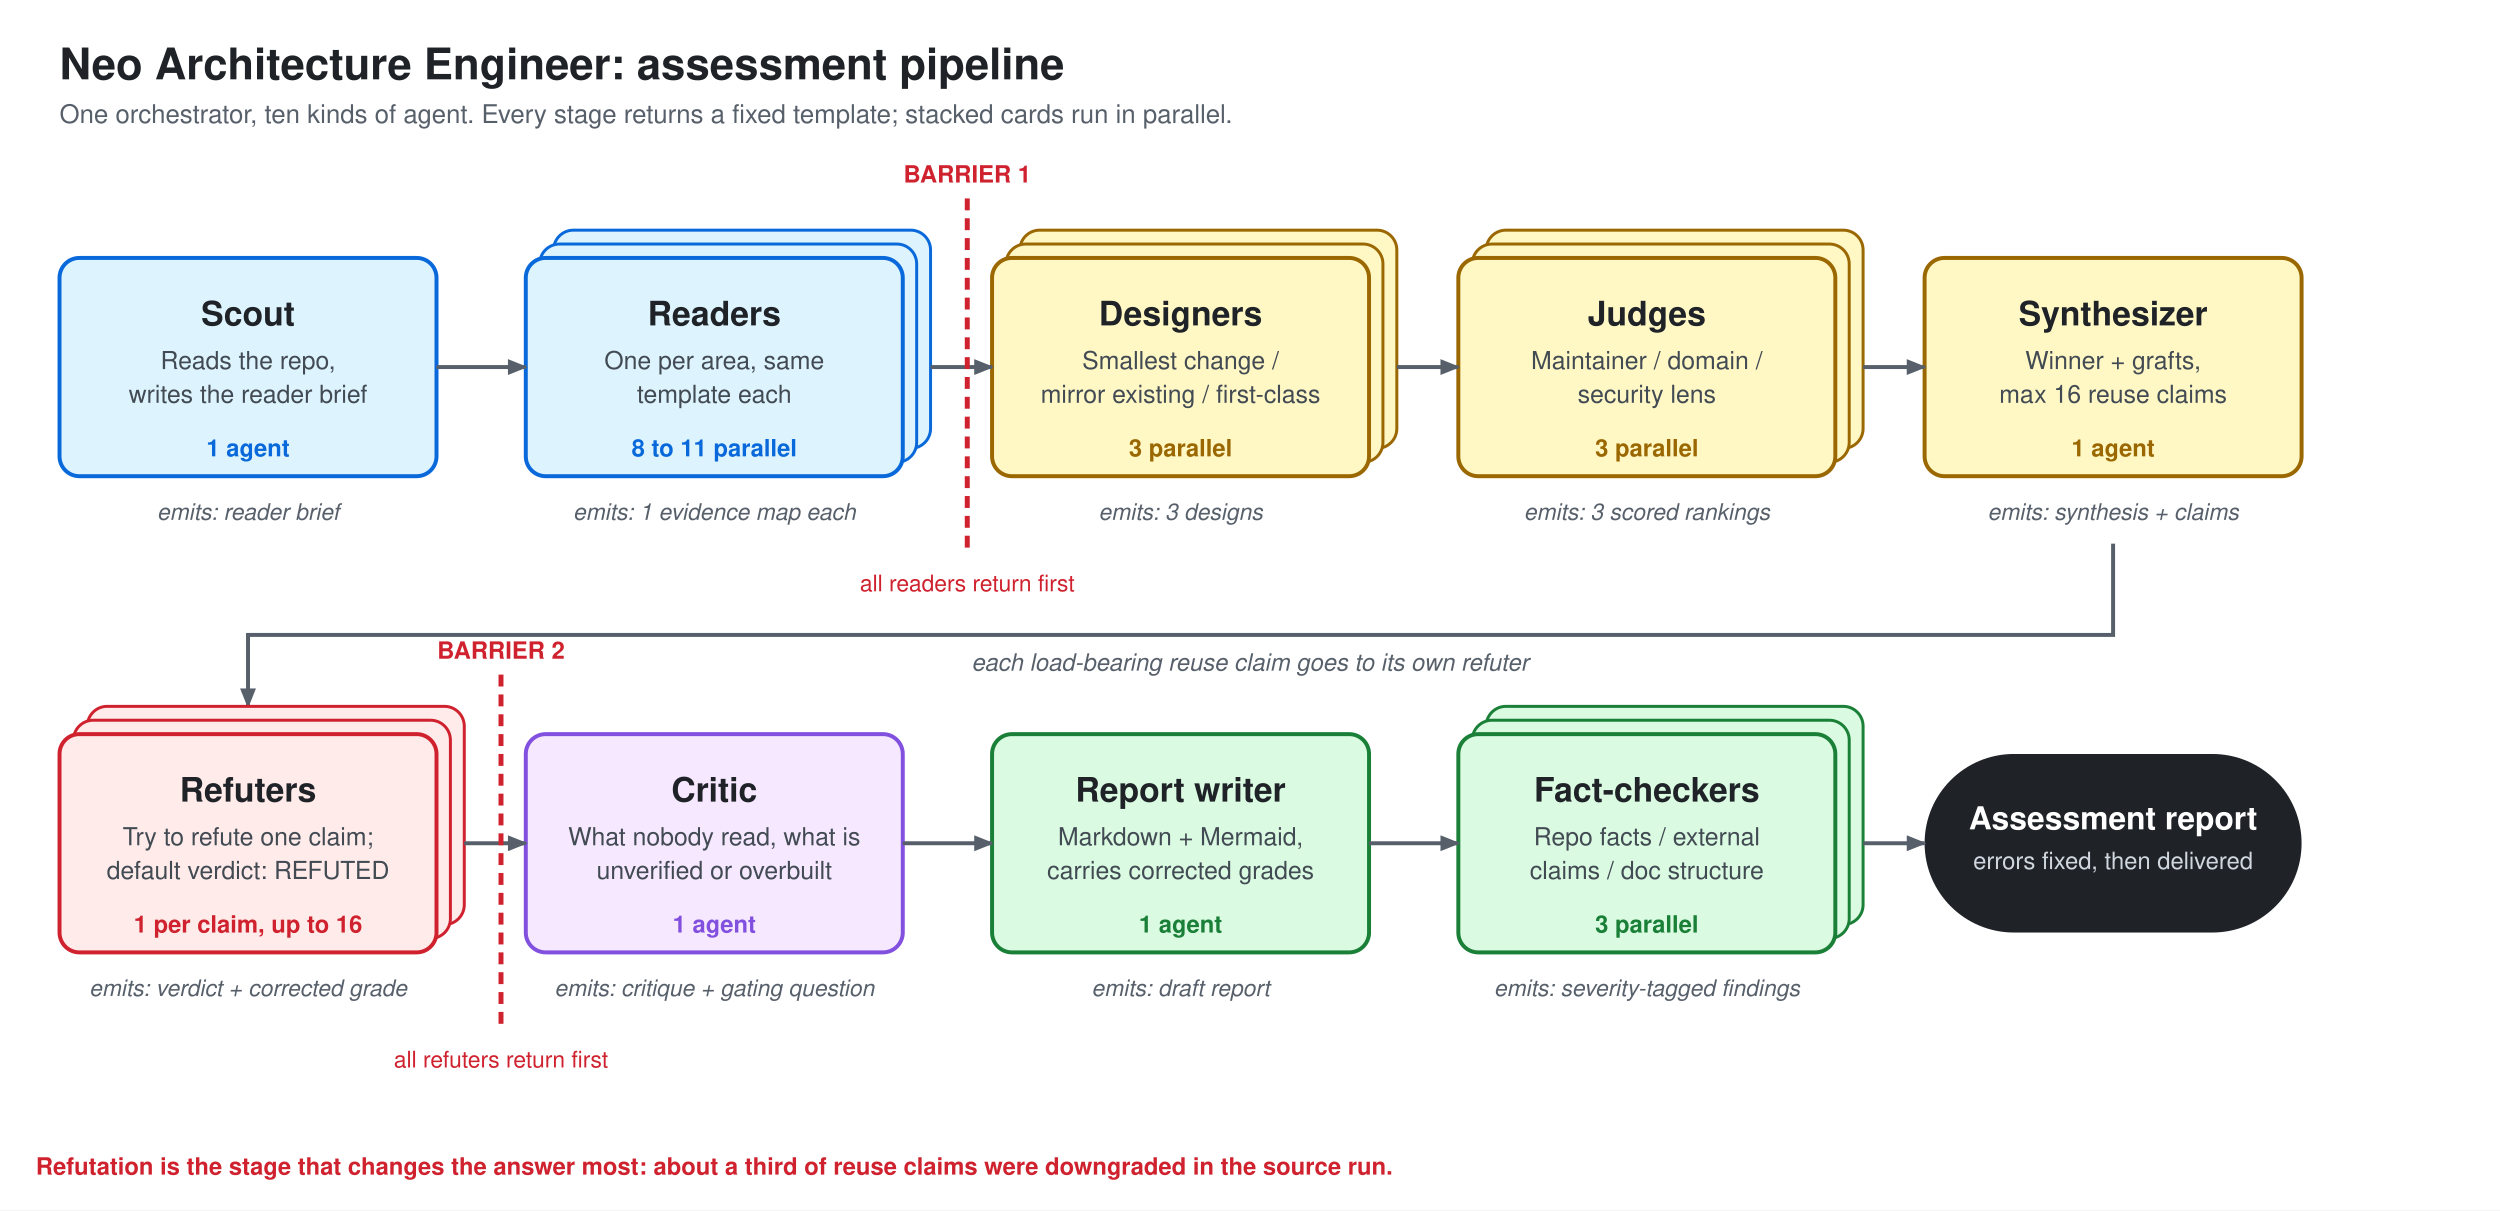
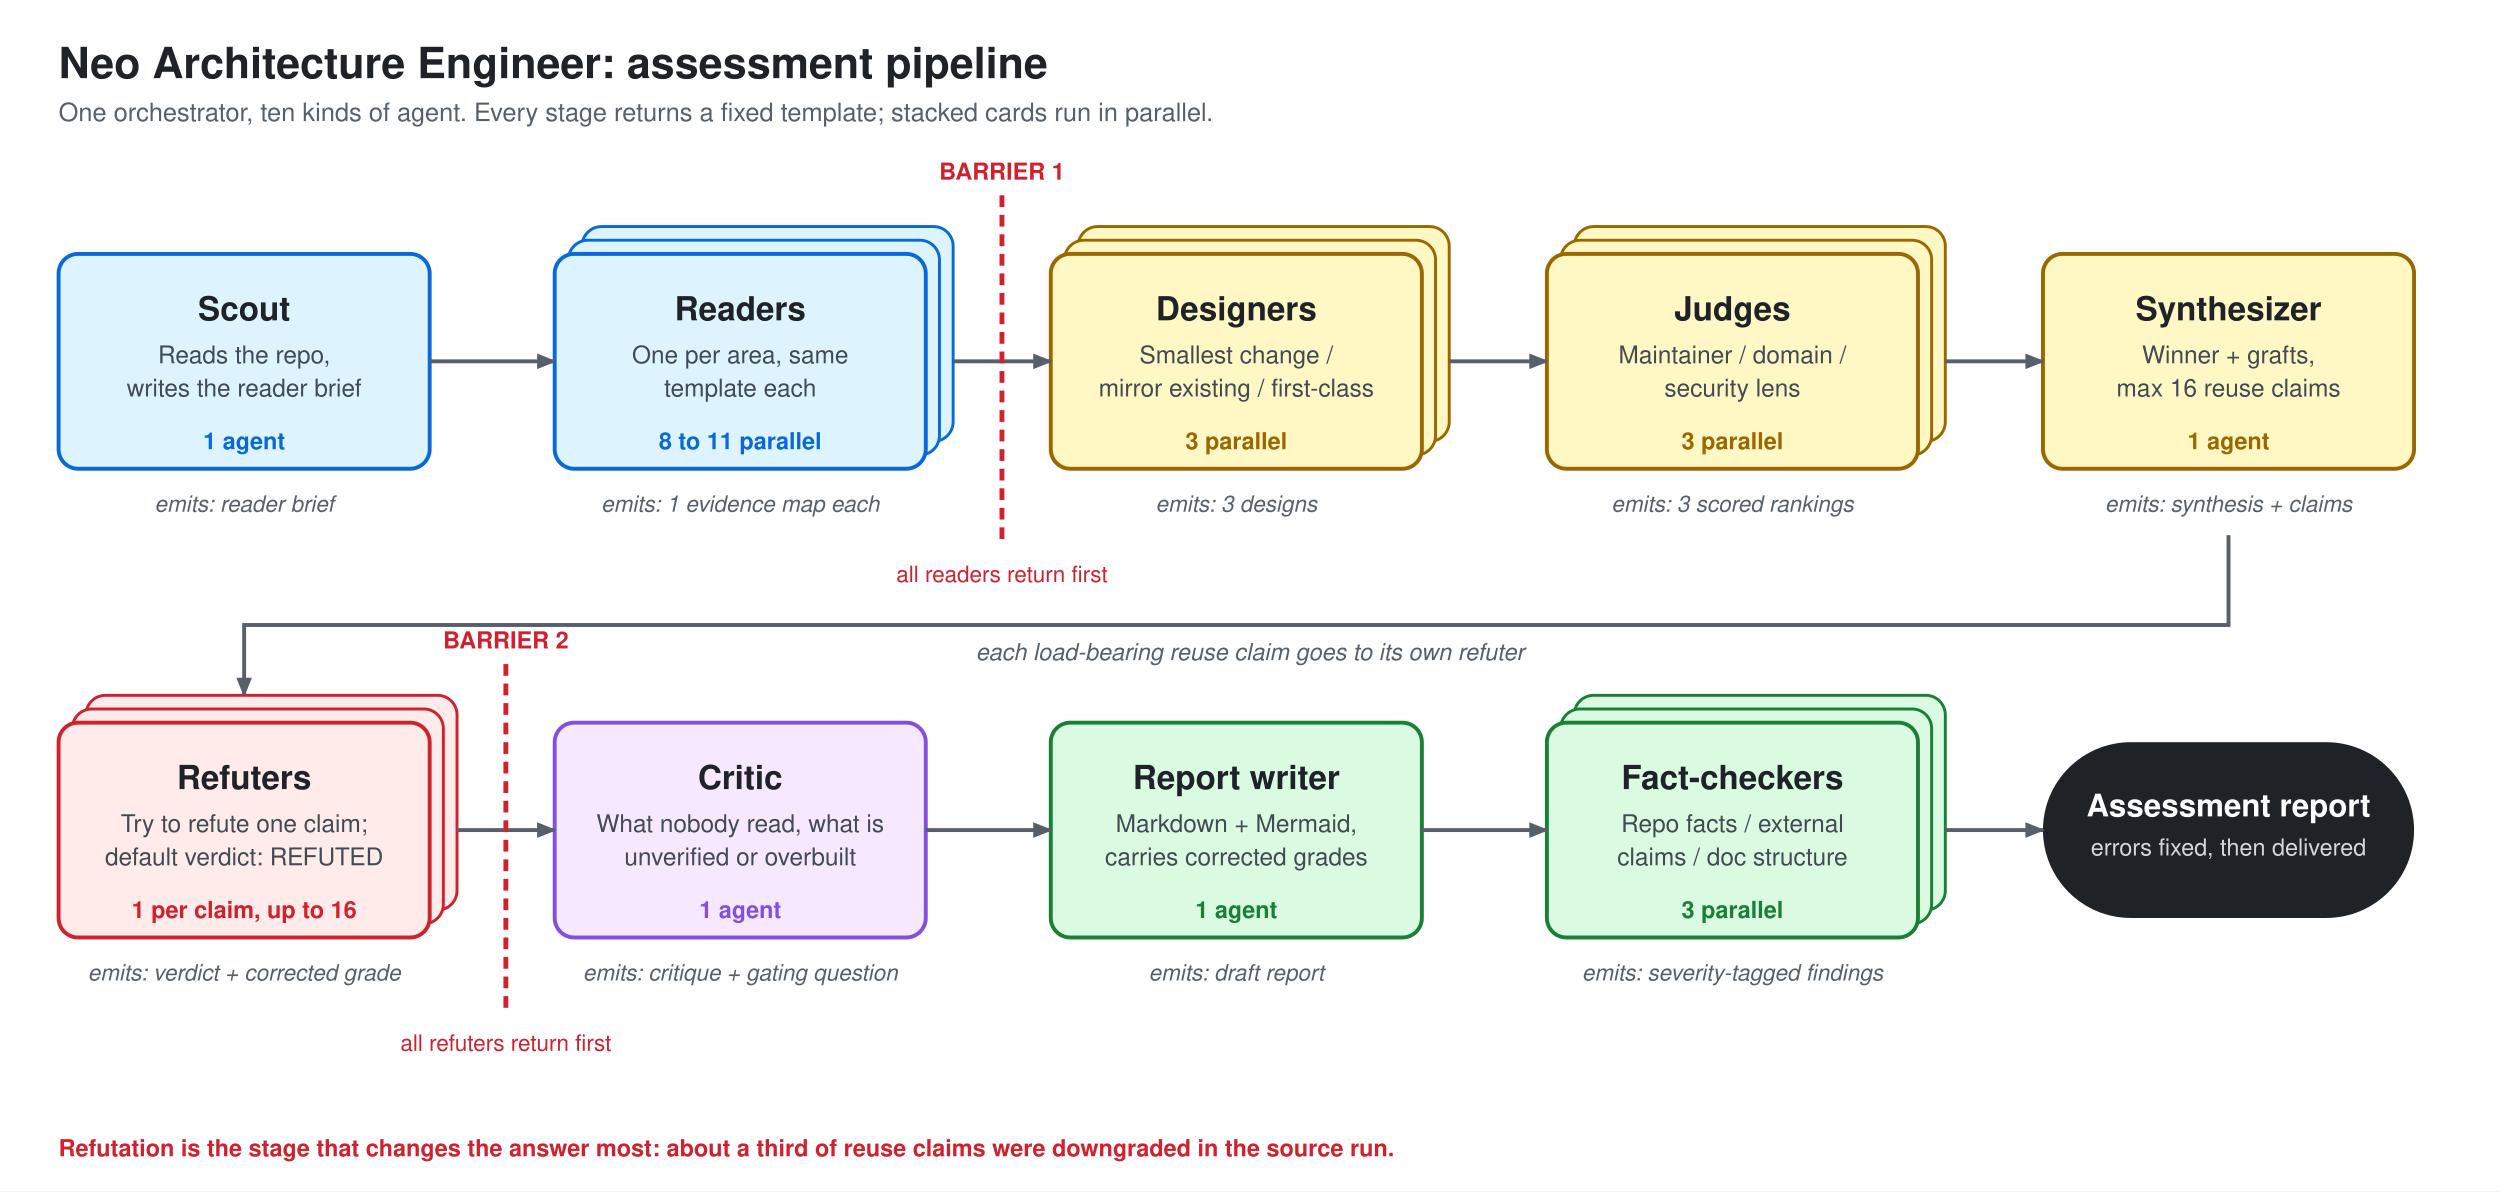
- <svg xmlns="http://www.w3.org/2000/svg" viewBox="0 0 1260 610" width="1260" height="610" font-family="-apple-system,Segoe UI,Helvetica,Arial,sans-serif">
+ <svg xmlns="http://www.w3.org/2000/svg" viewBox="0 0 1280 610" width="1280" height="610" font-family="-apple-system,Segoe UI,Helvetica,Arial,sans-serif">
  <defs>
    <marker id="ar" markerUnits="userSpaceOnUse" markerWidth="11" markerHeight="9" refX="9" refY="4" orient="auto">
      <path d="M0,0 L10,4 L0,8 z" fill="#57606a" />
    </marker>
  </defs>
-   <rect width="1260" height="610" fill="#ffffff" />
+   <rect width="1280" height="610" fill="#ffffff" />
  <text x="30" y="40" font-size="22" font-weight="700" fill="#1f2328">Neo Architecture Engineer: assessment pipeline</text>
  <text x="30" y="62" font-size="13" fill="#57606a">One orchestrator, ten kinds of agent. Every stage returns a fixed template; stacked cards run in parallel.</text>
  <rect x="30" y="130" width="190" height="110" rx="10" fill="#ddf4ff" stroke="#0969da" stroke-width="2" />
  <text x="125.0" y="164" text-anchor="middle" font-size="17" font-weight="700" fill="#1f2328">Scout</text>
  <text x="125.0" y="186" text-anchor="middle" font-size="12.5" fill="#424a53">Reads the repo,</text>
  <text x="125.0" y="203" text-anchor="middle" font-size="12.5" fill="#424a53">writes the reader brief</text>
  <text x="125.0" y="230" text-anchor="middle" font-size="12" font-weight="700" fill="#0969da">1 agent</text>
-   <rect x="279" y="116" width="190" height="110" rx="10" fill="#ddf4ff" stroke="#0969da" stroke-width="1.5" />
-   <rect x="272" y="123" width="190" height="110" rx="10" fill="#ddf4ff" stroke="#0969da" stroke-width="1.5" />
-   <rect x="265" y="130" width="190" height="110" rx="10" fill="#ddf4ff" stroke="#0969da" stroke-width="2" />
-   <text x="360.0" y="164" text-anchor="middle" font-size="17" font-weight="700" fill="#1f2328">Readers</text>
-   <text x="360.0" y="186" text-anchor="middle" font-size="12.5" fill="#424a53">One per area, same</text>
-   <text x="360.0" y="203" text-anchor="middle" font-size="12.5" fill="#424a53">template each</text>
-   <text x="360.0" y="230" text-anchor="middle" font-size="12" font-weight="700" fill="#0969da">8 to 11 parallel</text>
-   <rect x="514" y="116" width="190" height="110" rx="10" fill="#fff8c5" stroke="#9a6700" stroke-width="1.5" />
-   <rect x="507" y="123" width="190" height="110" rx="10" fill="#fff8c5" stroke="#9a6700" stroke-width="1.5" />
-   <rect x="500" y="130" width="190" height="110" rx="10" fill="#fff8c5" stroke="#9a6700" stroke-width="2" />
-   <text x="595.0" y="164" text-anchor="middle" font-size="17" font-weight="700" fill="#1f2328">Designers</text>
-   <text x="595.0" y="186" text-anchor="middle" font-size="12.5" fill="#424a53">Smallest change /</text>
-   <text x="595.0" y="203" text-anchor="middle" font-size="12.5" fill="#424a53">mirror existing / first-class</text>
-   <text x="595.0" y="230" text-anchor="middle" font-size="12" font-weight="700" fill="#9a6700">3 parallel</text>
-   <rect x="749" y="116" width="190" height="110" rx="10" fill="#fff8c5" stroke="#9a6700" stroke-width="1.5" />
-   <rect x="742" y="123" width="190" height="110" rx="10" fill="#fff8c5" stroke="#9a6700" stroke-width="1.5" />
-   <rect x="735" y="130" width="190" height="110" rx="10" fill="#fff8c5" stroke="#9a6700" stroke-width="2" />
-   <text x="830.0" y="164" text-anchor="middle" font-size="17" font-weight="700" fill="#1f2328">Judges</text>
-   <text x="830.0" y="186" text-anchor="middle" font-size="12.5" fill="#424a53">Maintainer / domain /</text>
-   <text x="830.0" y="203" text-anchor="middle" font-size="12.5" fill="#424a53">security lens</text>
-   <text x="830.0" y="230" text-anchor="middle" font-size="12" font-weight="700" fill="#9a6700">3 parallel</text>
-   <rect x="970" y="130" width="190" height="110" rx="10" fill="#fff8c5" stroke="#9a6700" stroke-width="2" />
-   <text x="1065.0" y="164" text-anchor="middle" font-size="17" font-weight="700" fill="#1f2328">Synthesizer</text>
-   <text x="1065.0" y="186" text-anchor="middle" font-size="12.5" fill="#424a53">Winner + grafts,</text>
-   <text x="1065.0" y="203" text-anchor="middle" font-size="12.5" fill="#424a53">max 16 reuse claims</text>
-   <text x="1065.0" y="230" text-anchor="middle" font-size="12" font-weight="700" fill="#9a6700">1 agent</text>
-   <line x1="220" y1="185.0" x2="265" y2="185.0" stroke="#57606a" stroke-width="2" marker-end="url(#ar)" />
-   <line x1="469" y1="185.0" x2="500" y2="185.0" stroke="#57606a" stroke-width="2" marker-end="url(#ar)" />
-   <line x1="704" y1="185.0" x2="735" y2="185.0" stroke="#57606a" stroke-width="2" marker-end="url(#ar)" />
-   <line x1="939" y1="185.0" x2="970" y2="185.0" stroke="#57606a" stroke-width="2" marker-end="url(#ar)" />
+   <rect x="298" y="116" width="190" height="110" rx="10" fill="#ddf4ff" stroke="#0969da" stroke-width="1.5" />
+   <rect x="291" y="123" width="190" height="110" rx="10" fill="#ddf4ff" stroke="#0969da" stroke-width="1.5" />
+   <rect x="284" y="130" width="190" height="110" rx="10" fill="#ddf4ff" stroke="#0969da" stroke-width="2" />
+   <text x="379.0" y="164" text-anchor="middle" font-size="17" font-weight="700" fill="#1f2328">Readers</text>
+   <text x="379.0" y="186" text-anchor="middle" font-size="12.5" fill="#424a53">One per area, same</text>
+   <text x="379.0" y="203" text-anchor="middle" font-size="12.5" fill="#424a53">template each</text>
+   <text x="379.0" y="230" text-anchor="middle" font-size="12" font-weight="700" fill="#0969da">8 to 11 parallel</text>
+   <rect x="552" y="116" width="190" height="110" rx="10" fill="#fff8c5" stroke="#9a6700" stroke-width="1.5" />
+   <rect x="545" y="123" width="190" height="110" rx="10" fill="#fff8c5" stroke="#9a6700" stroke-width="1.5" />
+   <rect x="538" y="130" width="190" height="110" rx="10" fill="#fff8c5" stroke="#9a6700" stroke-width="2" />
+   <text x="633.0" y="164" text-anchor="middle" font-size="17" font-weight="700" fill="#1f2328">Designers</text>
+   <text x="633.0" y="186" text-anchor="middle" font-size="12.5" fill="#424a53">Smallest change /</text>
+   <text x="633.0" y="203" text-anchor="middle" font-size="12.5" fill="#424a53">mirror existing / first-class</text>
+   <text x="633.0" y="230" text-anchor="middle" font-size="12" font-weight="700" fill="#9a6700">3 parallel</text>
+   <rect x="806" y="116" width="190" height="110" rx="10" fill="#fff8c5" stroke="#9a6700" stroke-width="1.5" />
+   <rect x="799" y="123" width="190" height="110" rx="10" fill="#fff8c5" stroke="#9a6700" stroke-width="1.5" />
+   <rect x="792" y="130" width="190" height="110" rx="10" fill="#fff8c5" stroke="#9a6700" stroke-width="2" />
+   <text x="887.0" y="164" text-anchor="middle" font-size="17" font-weight="700" fill="#1f2328">Judges</text>
+   <text x="887.0" y="186" text-anchor="middle" font-size="12.5" fill="#424a53">Maintainer / domain /</text>
+   <text x="887.0" y="203" text-anchor="middle" font-size="12.5" fill="#424a53">security lens</text>
+   <text x="887.0" y="230" text-anchor="middle" font-size="12" font-weight="700" fill="#9a6700">3 parallel</text>
+   <rect x="1046" y="130" width="190" height="110" rx="10" fill="#fff8c5" stroke="#9a6700" stroke-width="2" />
+   <text x="1141.0" y="164" text-anchor="middle" font-size="17" font-weight="700" fill="#1f2328">Synthesizer</text>
+   <text x="1141.0" y="186" text-anchor="middle" font-size="12.5" fill="#424a53">Winner + grafts,</text>
+   <text x="1141.0" y="203" text-anchor="middle" font-size="12.5" fill="#424a53">max 16 reuse claims</text>
+   <text x="1141.0" y="230" text-anchor="middle" font-size="12" font-weight="700" fill="#9a6700">1 agent</text>
+   <line x1="220" y1="185.0" x2="284" y2="185.0" stroke="#57606a" stroke-width="2" marker-end="url(#ar)" />
+   <line x1="488" y1="185.0" x2="538" y2="185.0" stroke="#57606a" stroke-width="2" marker-end="url(#ar)" />
+   <line x1="742" y1="185.0" x2="792" y2="185.0" stroke="#57606a" stroke-width="2" marker-end="url(#ar)" />
+   <line x1="996" y1="185.0" x2="1046" y2="185.0" stroke="#57606a" stroke-width="2" marker-end="url(#ar)" />
  <text x="125.0" y="262" text-anchor="middle" font-size="11.5" fill="#57606a" font-style="italic">emits: reader brief</text>
-   <text x="360.0" y="262" text-anchor="middle" font-size="11.5" fill="#57606a" font-style="italic">emits: 1 evidence map each</text>
-   <text x="595.0" y="262" text-anchor="middle" font-size="11.5" fill="#57606a" font-style="italic">emits: 3 designs</text>
-   <text x="830.0" y="262" text-anchor="middle" font-size="11.5" fill="#57606a" font-style="italic">emits: 3 scored rankings</text>
-   <text x="1065.0" y="262" text-anchor="middle" font-size="11.5" fill="#57606a" font-style="italic">emits: synthesis + claims</text>
-   <line x1="487.5" y1="100" x2="487.5" y2="280" stroke="#cf222e" stroke-width="2.5" stroke-dasharray="6 4" />
-   <text x="487.5" y="92" text-anchor="middle" font-size="12" font-weight="700" fill="#cf222e">BARRIER 1</text>
-   <text x="487.5" y="298" text-anchor="middle" font-size="11.5" fill="#cf222e">all readers return first</text>
-   <path d="M1065.0,274 V320 H125.0 V356" fill="none" stroke="#57606a" stroke-width="2" marker-end="url(#ar)" />
-   <text x="630.0" y="338" text-anchor="middle" font-size="12" fill="#57606a" font-style="italic">each load-bearing reuse claim goes to its own refuter</text>
+   <text x="379.0" y="262" text-anchor="middle" font-size="11.5" fill="#57606a" font-style="italic">emits: 1 evidence map each</text>
+   <text x="633.0" y="262" text-anchor="middle" font-size="11.5" fill="#57606a" font-style="italic">emits: 3 designs</text>
+   <text x="887.0" y="262" text-anchor="middle" font-size="11.5" fill="#57606a" font-style="italic">emits: 3 scored rankings</text>
+   <text x="1141.0" y="262" text-anchor="middle" font-size="11.5" fill="#57606a" font-style="italic">emits: synthesis + claims</text>
+   <line x1="513.0" y1="100" x2="513.0" y2="280" stroke="#cf222e" stroke-width="2.5" stroke-dasharray="6 4" />
+   <text x="513.0" y="92" text-anchor="middle" font-size="12" font-weight="700" fill="#cf222e">BARRIER 1</text>
+   <text x="513.0" y="298" text-anchor="middle" font-size="11.5" fill="#cf222e">all readers return first</text>
+   <path d="M1141.0,274 V320 H125.0 V356" fill="none" stroke="#57606a" stroke-width="2" marker-end="url(#ar)" />
+   <text x="640.0" y="338" text-anchor="middle" font-size="12" fill="#57606a" font-style="italic">each load-bearing reuse claim goes to its own refuter</text>
  <rect x="44" y="356" width="190" height="110" rx="10" fill="#ffebe9" stroke="#cf222e" stroke-width="1.5" />
  <rect x="37" y="363" width="190" height="110" rx="10" fill="#ffebe9" stroke="#cf222e" stroke-width="1.5" />
  <rect x="30" y="370" width="190" height="110" rx="10" fill="#ffebe9" stroke="#cf222e" stroke-width="2" />
  <text x="125.0" y="404" text-anchor="middle" font-size="17" font-weight="700" fill="#1f2328">Refuters</text>
  <text x="125.0" y="426" text-anchor="middle" font-size="12.5" fill="#424a53">Try to refute one claim;</text>
  <text x="125.0" y="443" text-anchor="middle" font-size="12.5" fill="#424a53">default verdict: REFUTED</text>
  <text x="125.0" y="470" text-anchor="middle" font-size="12" font-weight="700" fill="#cf222e">1 per claim, up to 16</text>
-   <rect x="265" y="370" width="190" height="110" rx="10" fill="#f6e8ff" stroke="#8250df" stroke-width="2" />
-   <text x="360.0" y="404" text-anchor="middle" font-size="17" font-weight="700" fill="#1f2328">Critic</text>
-   <text x="360.0" y="426" text-anchor="middle" font-size="12.5" fill="#424a53">What nobody read, what is</text>
-   <text x="360.0" y="443" text-anchor="middle" font-size="12.5" fill="#424a53">unverified or overbuilt</text>
-   <text x="360.0" y="470" text-anchor="middle" font-size="12" font-weight="700" fill="#8250df">1 agent</text>
-   <rect x="500" y="370" width="190" height="110" rx="10" fill="#dafbe1" stroke="#1a7f37" stroke-width="2" />
-   <text x="595.0" y="404" text-anchor="middle" font-size="17" font-weight="700" fill="#1f2328">Report writer</text>
-   <text x="595.0" y="426" text-anchor="middle" font-size="12.5" fill="#424a53">Markdown + Mermaid,</text>
-   <text x="595.0" y="443" text-anchor="middle" font-size="12.5" fill="#424a53">carries corrected grades</text>
-   <text x="595.0" y="470" text-anchor="middle" font-size="12" font-weight="700" fill="#1a7f37">1 agent</text>
-   <rect x="749" y="356" width="190" height="110" rx="10" fill="#dafbe1" stroke="#1a7f37" stroke-width="1.5" />
-   <rect x="742" y="363" width="190" height="110" rx="10" fill="#dafbe1" stroke="#1a7f37" stroke-width="1.5" />
-   <rect x="735" y="370" width="190" height="110" rx="10" fill="#dafbe1" stroke="#1a7f37" stroke-width="2" />
-   <text x="830.0" y="404" text-anchor="middle" font-size="17" font-weight="700" fill="#1f2328">Fact-checkers</text>
-   <text x="830.0" y="426" text-anchor="middle" font-size="12.5" fill="#424a53">Repo facts / external</text>
-   <text x="830.0" y="443" text-anchor="middle" font-size="12.5" fill="#424a53">claims / doc structure</text>
-   <text x="830.0" y="470" text-anchor="middle" font-size="12" font-weight="700" fill="#1a7f37">3 parallel</text>
-   <line x1="234" y1="425.0" x2="265" y2="425.0" stroke="#57606a" stroke-width="2" marker-end="url(#ar)" />
-   <line x1="455" y1="425.0" x2="500" y2="425.0" stroke="#57606a" stroke-width="2" marker-end="url(#ar)" />
-   <line x1="690" y1="425.0" x2="735" y2="425.0" stroke="#57606a" stroke-width="2" marker-end="url(#ar)" />
+   <rect x="284" y="370" width="190" height="110" rx="10" fill="#f6e8ff" stroke="#8250df" stroke-width="2" />
+   <text x="379.0" y="404" text-anchor="middle" font-size="17" font-weight="700" fill="#1f2328">Critic</text>
+   <text x="379.0" y="426" text-anchor="middle" font-size="12.5" fill="#424a53">What nobody read, what is</text>
+   <text x="379.0" y="443" text-anchor="middle" font-size="12.5" fill="#424a53">unverified or overbuilt</text>
+   <text x="379.0" y="470" text-anchor="middle" font-size="12" font-weight="700" fill="#8250df">1 agent</text>
+   <rect x="538" y="370" width="190" height="110" rx="10" fill="#dafbe1" stroke="#1a7f37" stroke-width="2" />
+   <text x="633.0" y="404" text-anchor="middle" font-size="17" font-weight="700" fill="#1f2328">Report writer</text>
+   <text x="633.0" y="426" text-anchor="middle" font-size="12.5" fill="#424a53">Markdown + Mermaid,</text>
+   <text x="633.0" y="443" text-anchor="middle" font-size="12.5" fill="#424a53">carries corrected grades</text>
+   <text x="633.0" y="470" text-anchor="middle" font-size="12" font-weight="700" fill="#1a7f37">1 agent</text>
+   <rect x="806" y="356" width="190" height="110" rx="10" fill="#dafbe1" stroke="#1a7f37" stroke-width="1.5" />
+   <rect x="799" y="363" width="190" height="110" rx="10" fill="#dafbe1" stroke="#1a7f37" stroke-width="1.5" />
+   <rect x="792" y="370" width="190" height="110" rx="10" fill="#dafbe1" stroke="#1a7f37" stroke-width="2" />
+   <text x="887.0" y="404" text-anchor="middle" font-size="17" font-weight="700" fill="#1f2328">Fact-checkers</text>
+   <text x="887.0" y="426" text-anchor="middle" font-size="12.5" fill="#424a53">Repo facts / external</text>
+   <text x="887.0" y="443" text-anchor="middle" font-size="12.5" fill="#424a53">claims / doc structure</text>
+   <text x="887.0" y="470" text-anchor="middle" font-size="12" font-weight="700" fill="#1a7f37">3 parallel</text>
+   <line x1="234" y1="425.0" x2="284" y2="425.0" stroke="#57606a" stroke-width="2" marker-end="url(#ar)" />
+   <line x1="474" y1="425.0" x2="538" y2="425.0" stroke="#57606a" stroke-width="2" marker-end="url(#ar)" />
+   <line x1="728" y1="425.0" x2="792" y2="425.0" stroke="#57606a" stroke-width="2" marker-end="url(#ar)" />
  <text x="125.0" y="502" text-anchor="middle" font-size="11.5" fill="#57606a" font-style="italic">emits: verdict + corrected grade</text>
-   <text x="360.0" y="502" text-anchor="middle" font-size="11.5" fill="#57606a" font-style="italic">emits: critique + gating question</text>
-   <text x="595.0" y="502" text-anchor="middle" font-size="11.5" fill="#57606a" font-style="italic">emits: draft report</text>
-   <text x="830.0" y="502" text-anchor="middle" font-size="11.5" fill="#57606a" font-style="italic">emits: severity-tagged findings</text>
-   <line x1="252.5" y1="340" x2="252.5" y2="520" stroke="#cf222e" stroke-width="2.5" stroke-dasharray="6 4" />
-   <text x="252.5" y="332" text-anchor="middle" font-size="12" font-weight="700" fill="#cf222e">BARRIER 2</text>
-   <text x="252.5" y="538" text-anchor="middle" font-size="11.5" fill="#cf222e">all refuters return first</text>
-   <rect x="970" y="380" width="190" height="90" rx="45.0" fill="#1f2328" />
-   <text x="1065.0" y="418" text-anchor="middle" font-size="16" font-weight="700" fill="#fff">Assessment report</text>
-   <text x="1065.0" y="438" text-anchor="middle" font-size="12" fill="#d0d7de">errors fixed, then delivered</text>
-   <line x1="939" y1="425.0" x2="970" y2="425.0" stroke="#57606a" stroke-width="2" marker-end="url(#ar)" />
-   <text x="360.0" y="592" text-anchor="middle" font-size="12" fill="#cf222e" font-weight="700">Refutation is the stage that changes the answer most: about a third of reuse claims were downgraded in the source run.</text>
+   <text x="379.0" y="502" text-anchor="middle" font-size="11.5" fill="#57606a" font-style="italic">emits: critique + gating question</text>
+   <text x="633.0" y="502" text-anchor="middle" font-size="11.5" fill="#57606a" font-style="italic">emits: draft report</text>
+   <text x="887.0" y="502" text-anchor="middle" font-size="11.5" fill="#57606a" font-style="italic">emits: severity-tagged findings</text>
+   <line x1="259.0" y1="340" x2="259.0" y2="520" stroke="#cf222e" stroke-width="2.5" stroke-dasharray="6 4" />
+   <text x="259.0" y="332" text-anchor="middle" font-size="12" font-weight="700" fill="#cf222e">BARRIER 2</text>
+   <text x="259.0" y="538" text-anchor="middle" font-size="11.5" fill="#cf222e">all refuters return first</text>
+   <rect x="1046" y="380" width="190" height="90" rx="45.0" fill="#1f2328" />
+   <text x="1141.0" y="418" text-anchor="middle" font-size="16" font-weight="700" fill="#fff">Assessment report</text>
+   <text x="1141.0" y="438" text-anchor="middle" font-size="12" fill="#d0d7de">errors fixed, then delivered</text>
+   <line x1="996" y1="425.0" x2="1046" y2="425.0" stroke="#57606a" stroke-width="2" marker-end="url(#ar)" />
+   <text x="30" y="592" text-anchor="start" font-size="12" fill="#cf222e" font-weight="700">Refutation is the stage that changes the answer most: about a third of reuse claims were downgraded in the source run.</text>
</svg>
